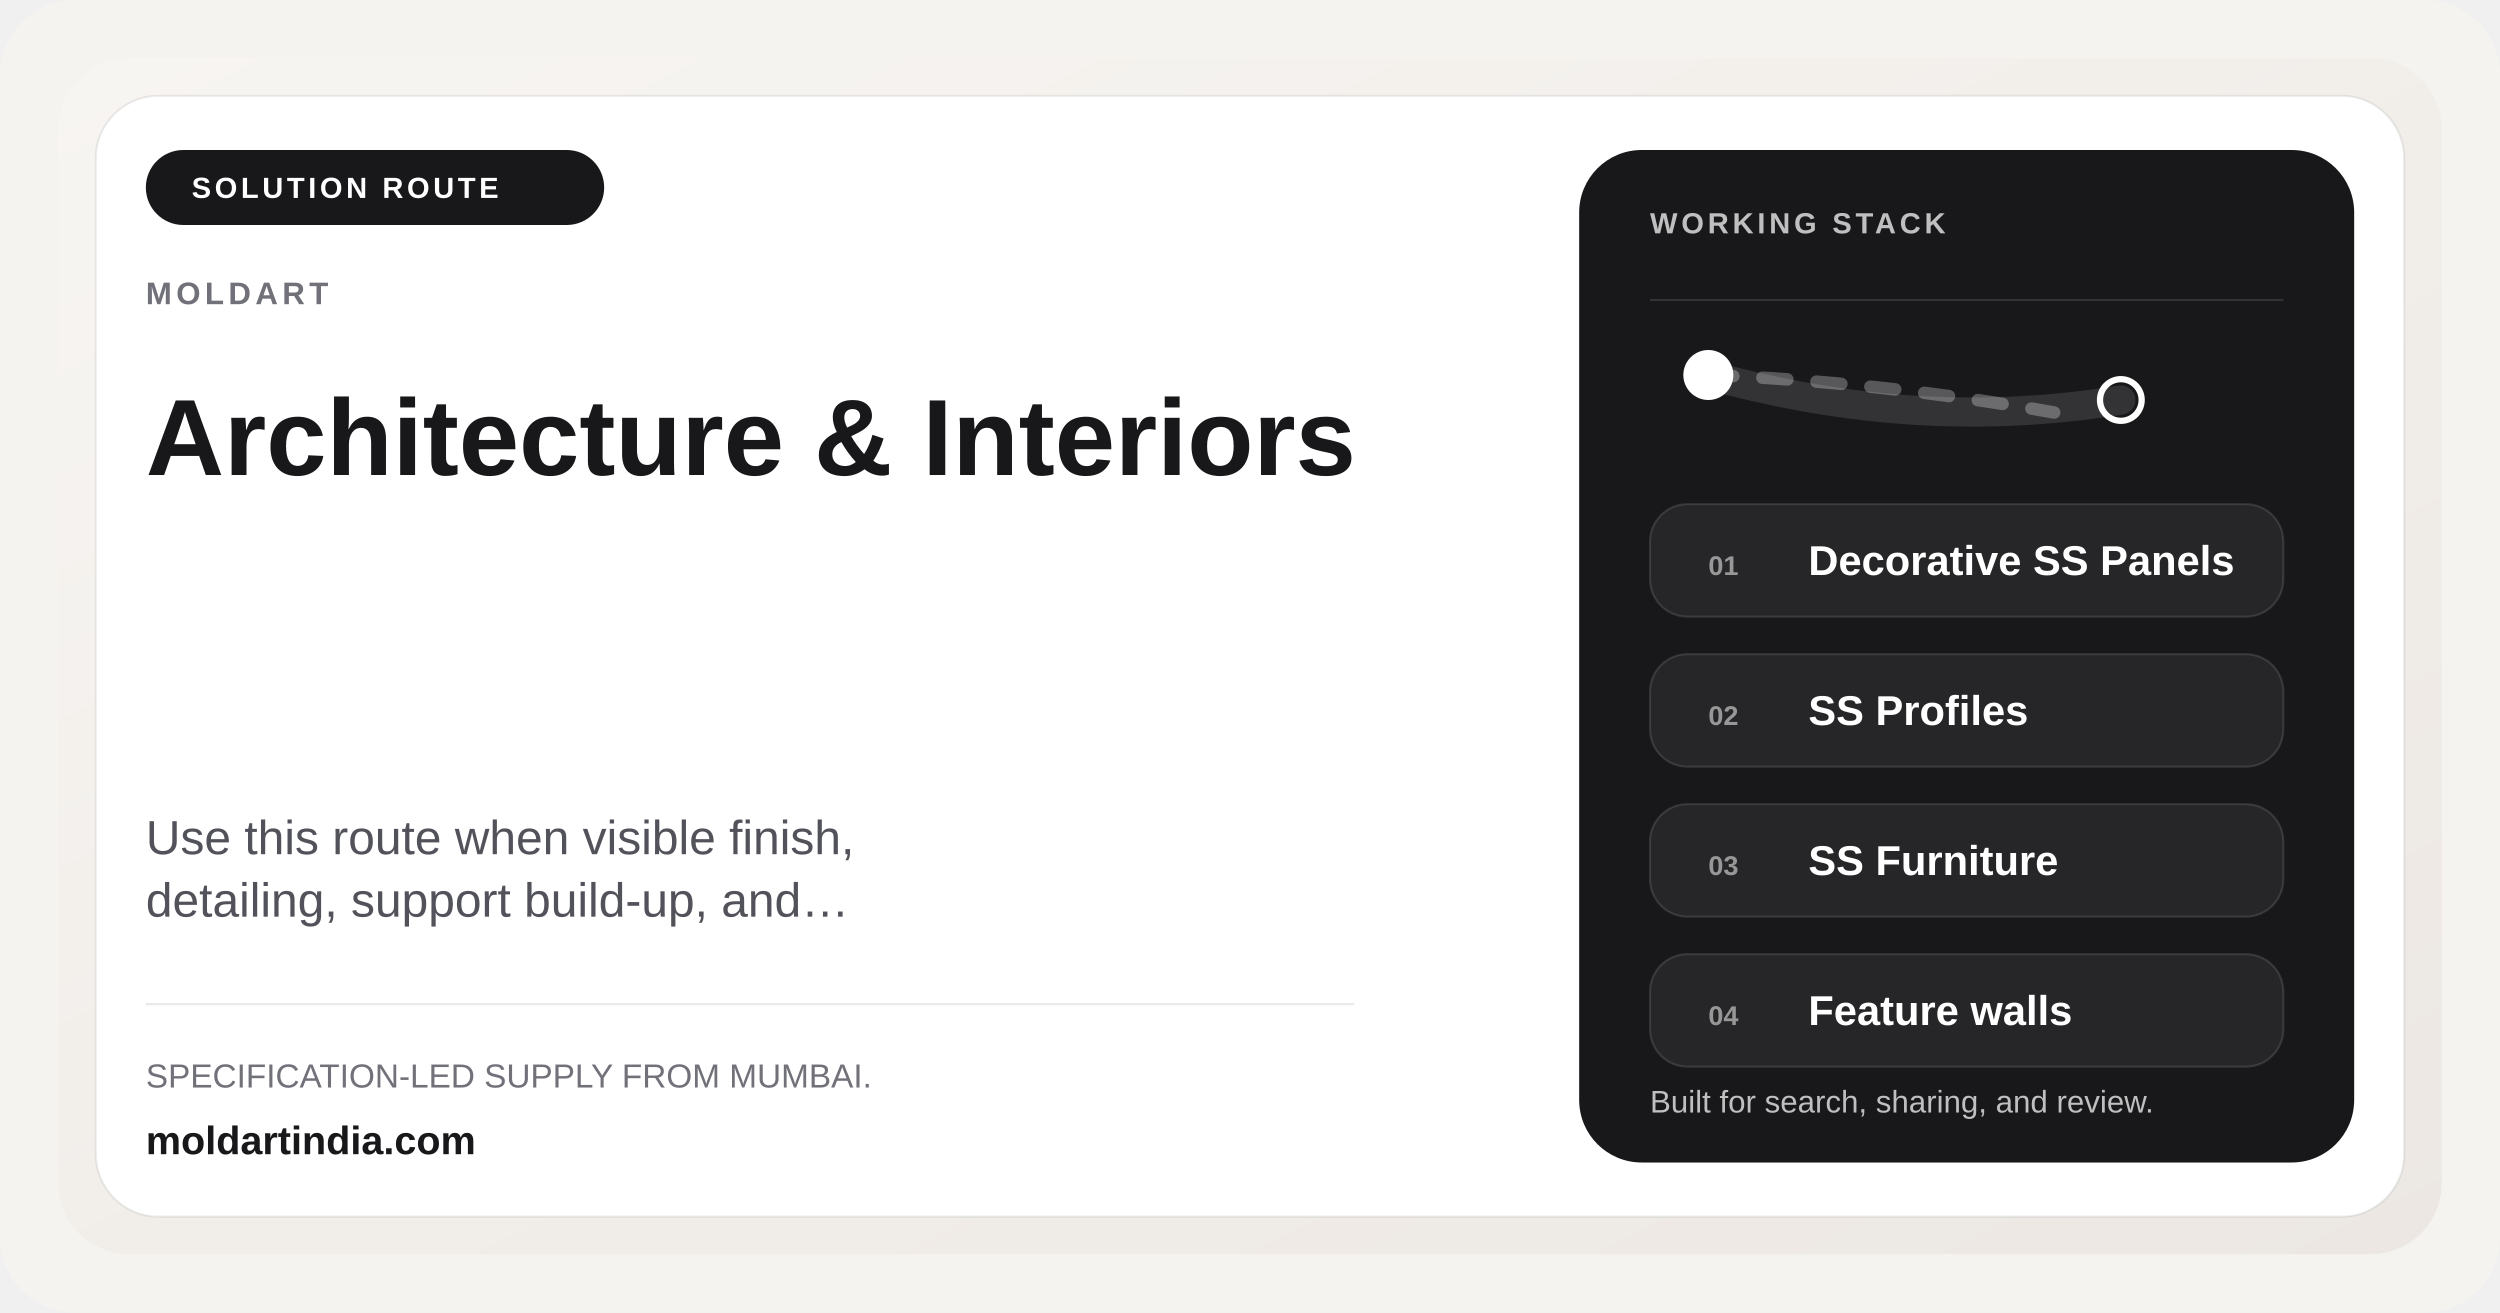
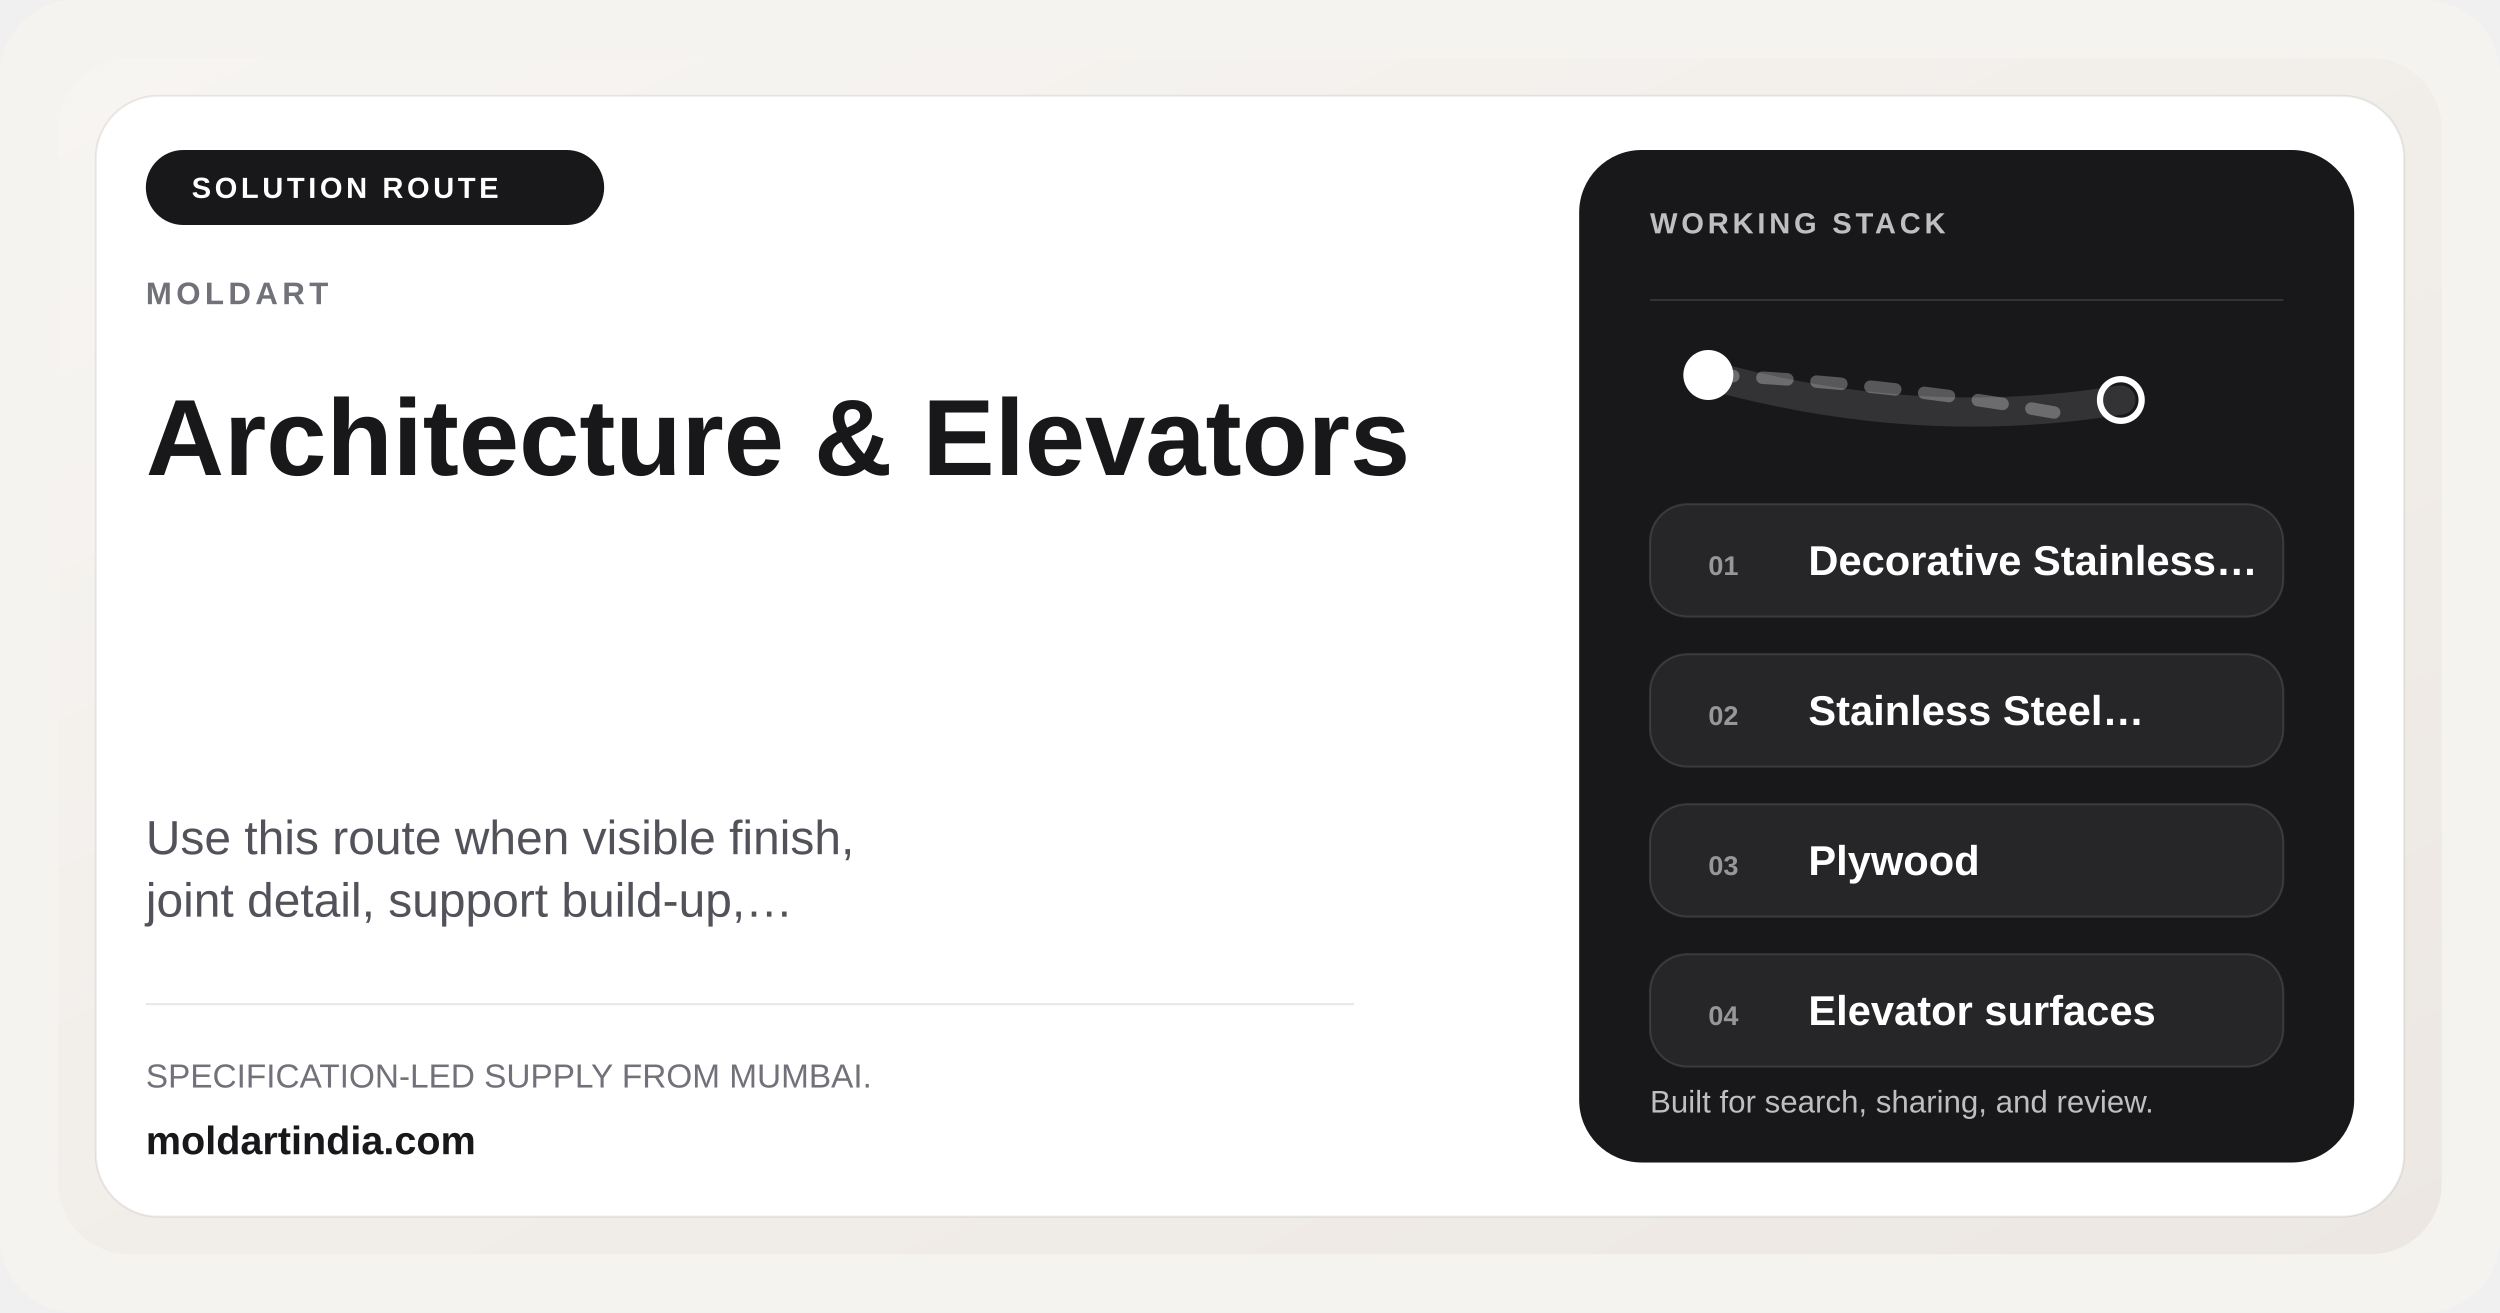
- <svg xmlns="http://www.w3.org/2000/svg" width="1200" height="630" viewBox="0 0 1200 630" role="img" aria-label="Architecture &amp; Interiors">
+ <svg xmlns="http://www.w3.org/2000/svg" width="1200" height="630" viewBox="0 0 1200 630" role="img" aria-label="Architecture &amp; Elevators">
  <defs>
    <linearGradient id="posterGlow" x1="0" y1="0" x2="1" y2="1">
      <stop offset="0%" stop-color="#f7f5f2" />
      <stop offset="100%" stop-color="#ece7e2" />
    </linearGradient>
  </defs>
  <rect width="1200" height="630" rx="36" fill="#f5f3ef" />
  <rect x="28" y="28" width="1144" height="574" rx="34" fill="url(#posterGlow)" />
  <rect x="46" y="46" width="1108" height="538" rx="30" fill="#ffffff" stroke="rgba(24,24,27,0.08)" />
  <rect x="70" y="72" width="220" height="36" rx="18" fill="#18181b" />
  <text x="92" y="95" font-family="Arial, sans-serif" font-size="14" font-weight="700" fill="#ffffff" letter-spacing="1.7">SOLUTION ROUTE</text>
  <text x="70" y="146" font-family="Arial, sans-serif" font-size="15" font-weight="700" fill="#71717a" letter-spacing="2.1">MOLDART</text>
-   <text x="70" y="228" font-family="Arial, sans-serif" font-size="52" font-weight="700" fill="#18181b">Architecture &amp; Interiors</text>
+   <text x="70" y="228" font-family="Arial, sans-serif" font-size="52" font-weight="700" fill="#18181b">Architecture &amp; Elevators</text>
  <text x="70" y="410" font-family="Arial, sans-serif" font-size="23" fill="#52525b">Use this route when visible finish,</text>
-   <text x="70" y="440" font-family="Arial, sans-serif" font-size="23" fill="#52525b">detailing, support build-up, and…</text>
+   <text x="70" y="440" font-family="Arial, sans-serif" font-size="23" fill="#52525b">joint detail, support build-up,…</text>
  <path d="M70 482H650" stroke="rgba(24,24,27,0.10)" stroke-width="1" />
  <text x="70" y="522" font-family="Arial, sans-serif" font-size="16" fill="#71717a">SPECIFICATION-LED SUPPLY FROM MUMBAI.</text>
  <text x="70" y="554" font-family="Arial, sans-serif" font-size="19" font-weight="700" fill="#18181b">moldartindia.com</text>
  <rect x="758" y="72" width="372" height="486" rx="30" fill="#18181b" />
  <text x="792" y="112" font-family="Arial, sans-serif" font-size="14" font-weight="700" fill="rgba(255,255,255,0.72)" letter-spacing="1.8">WORKING STACK</text>
  <path d="M792 144H1096" stroke="rgba(255,255,255,0.12)" stroke-width="1" />
  <path d="M820 180C878 196 944 204 1018 192" fill="none" stroke="rgba(255,255,255,0.12)" stroke-width="14" stroke-linecap="round" />
  <path d="M820 180C872 182 930 188 986 198" fill="none" stroke="rgba(255,255,255,0.28)" stroke-width="6" stroke-dasharray="12 14" stroke-linecap="round" />
  <circle cx="820" cy="180" r="12" fill="#ffffff" />
  <circle cx="1018" cy="192" r="10" fill="none" stroke="#ffffff" stroke-width="3" />
  <rect x="792" y="242" width="304" height="54" rx="18" fill="rgba(255,255,255,0.06)" stroke="rgba(255,255,255,0.12)" />
  <text x="820" y="276" font-family="Arial, sans-serif" font-size="13" font-weight="700" fill="rgba(255,255,255,0.52)">01</text>
-   <text x="868" y="276" font-family="Arial, sans-serif" font-size="20" font-weight="700" fill="#ffffff">Decorative SS Panels</text>
+   <text x="868" y="276" font-family="Arial, sans-serif" font-size="20" font-weight="700" fill="#ffffff">Decorative Stainless…</text>
  <rect x="792" y="314" width="304" height="54" rx="18" fill="rgba(255,255,255,0.06)" stroke="rgba(255,255,255,0.12)" />
  <text x="820" y="348" font-family="Arial, sans-serif" font-size="13" font-weight="700" fill="rgba(255,255,255,0.52)">02</text>
-   <text x="868" y="348" font-family="Arial, sans-serif" font-size="20" font-weight="700" fill="#ffffff">SS Profiles</text>
+   <text x="868" y="348" font-family="Arial, sans-serif" font-size="20" font-weight="700" fill="#ffffff">Stainless Steel…</text>
  <rect x="792" y="386" width="304" height="54" rx="18" fill="rgba(255,255,255,0.06)" stroke="rgba(255,255,255,0.12)" />
  <text x="820" y="420" font-family="Arial, sans-serif" font-size="13" font-weight="700" fill="rgba(255,255,255,0.52)">03</text>
-   <text x="868" y="420" font-family="Arial, sans-serif" font-size="20" font-weight="700" fill="#ffffff">SS Furniture</text>
+   <text x="868" y="420" font-family="Arial, sans-serif" font-size="20" font-weight="700" fill="#ffffff">Plywood</text>
  <rect x="792" y="458" width="304" height="54" rx="18" fill="rgba(255,255,255,0.06)" stroke="rgba(255,255,255,0.12)" />
  <text x="820" y="492" font-family="Arial, sans-serif" font-size="13" font-weight="700" fill="rgba(255,255,255,0.52)">04</text>
-   <text x="868" y="492" font-family="Arial, sans-serif" font-size="20" font-weight="700" fill="#ffffff">Feature walls</text>
+   <text x="868" y="492" font-family="Arial, sans-serif" font-size="20" font-weight="700" fill="#ffffff">Elevator surfaces</text>
  <text x="792" y="534" font-family="Arial, sans-serif" font-size="15" fill="rgba(255,255,255,0.72)">Built for search, sharing, and review.</text>
</svg>
